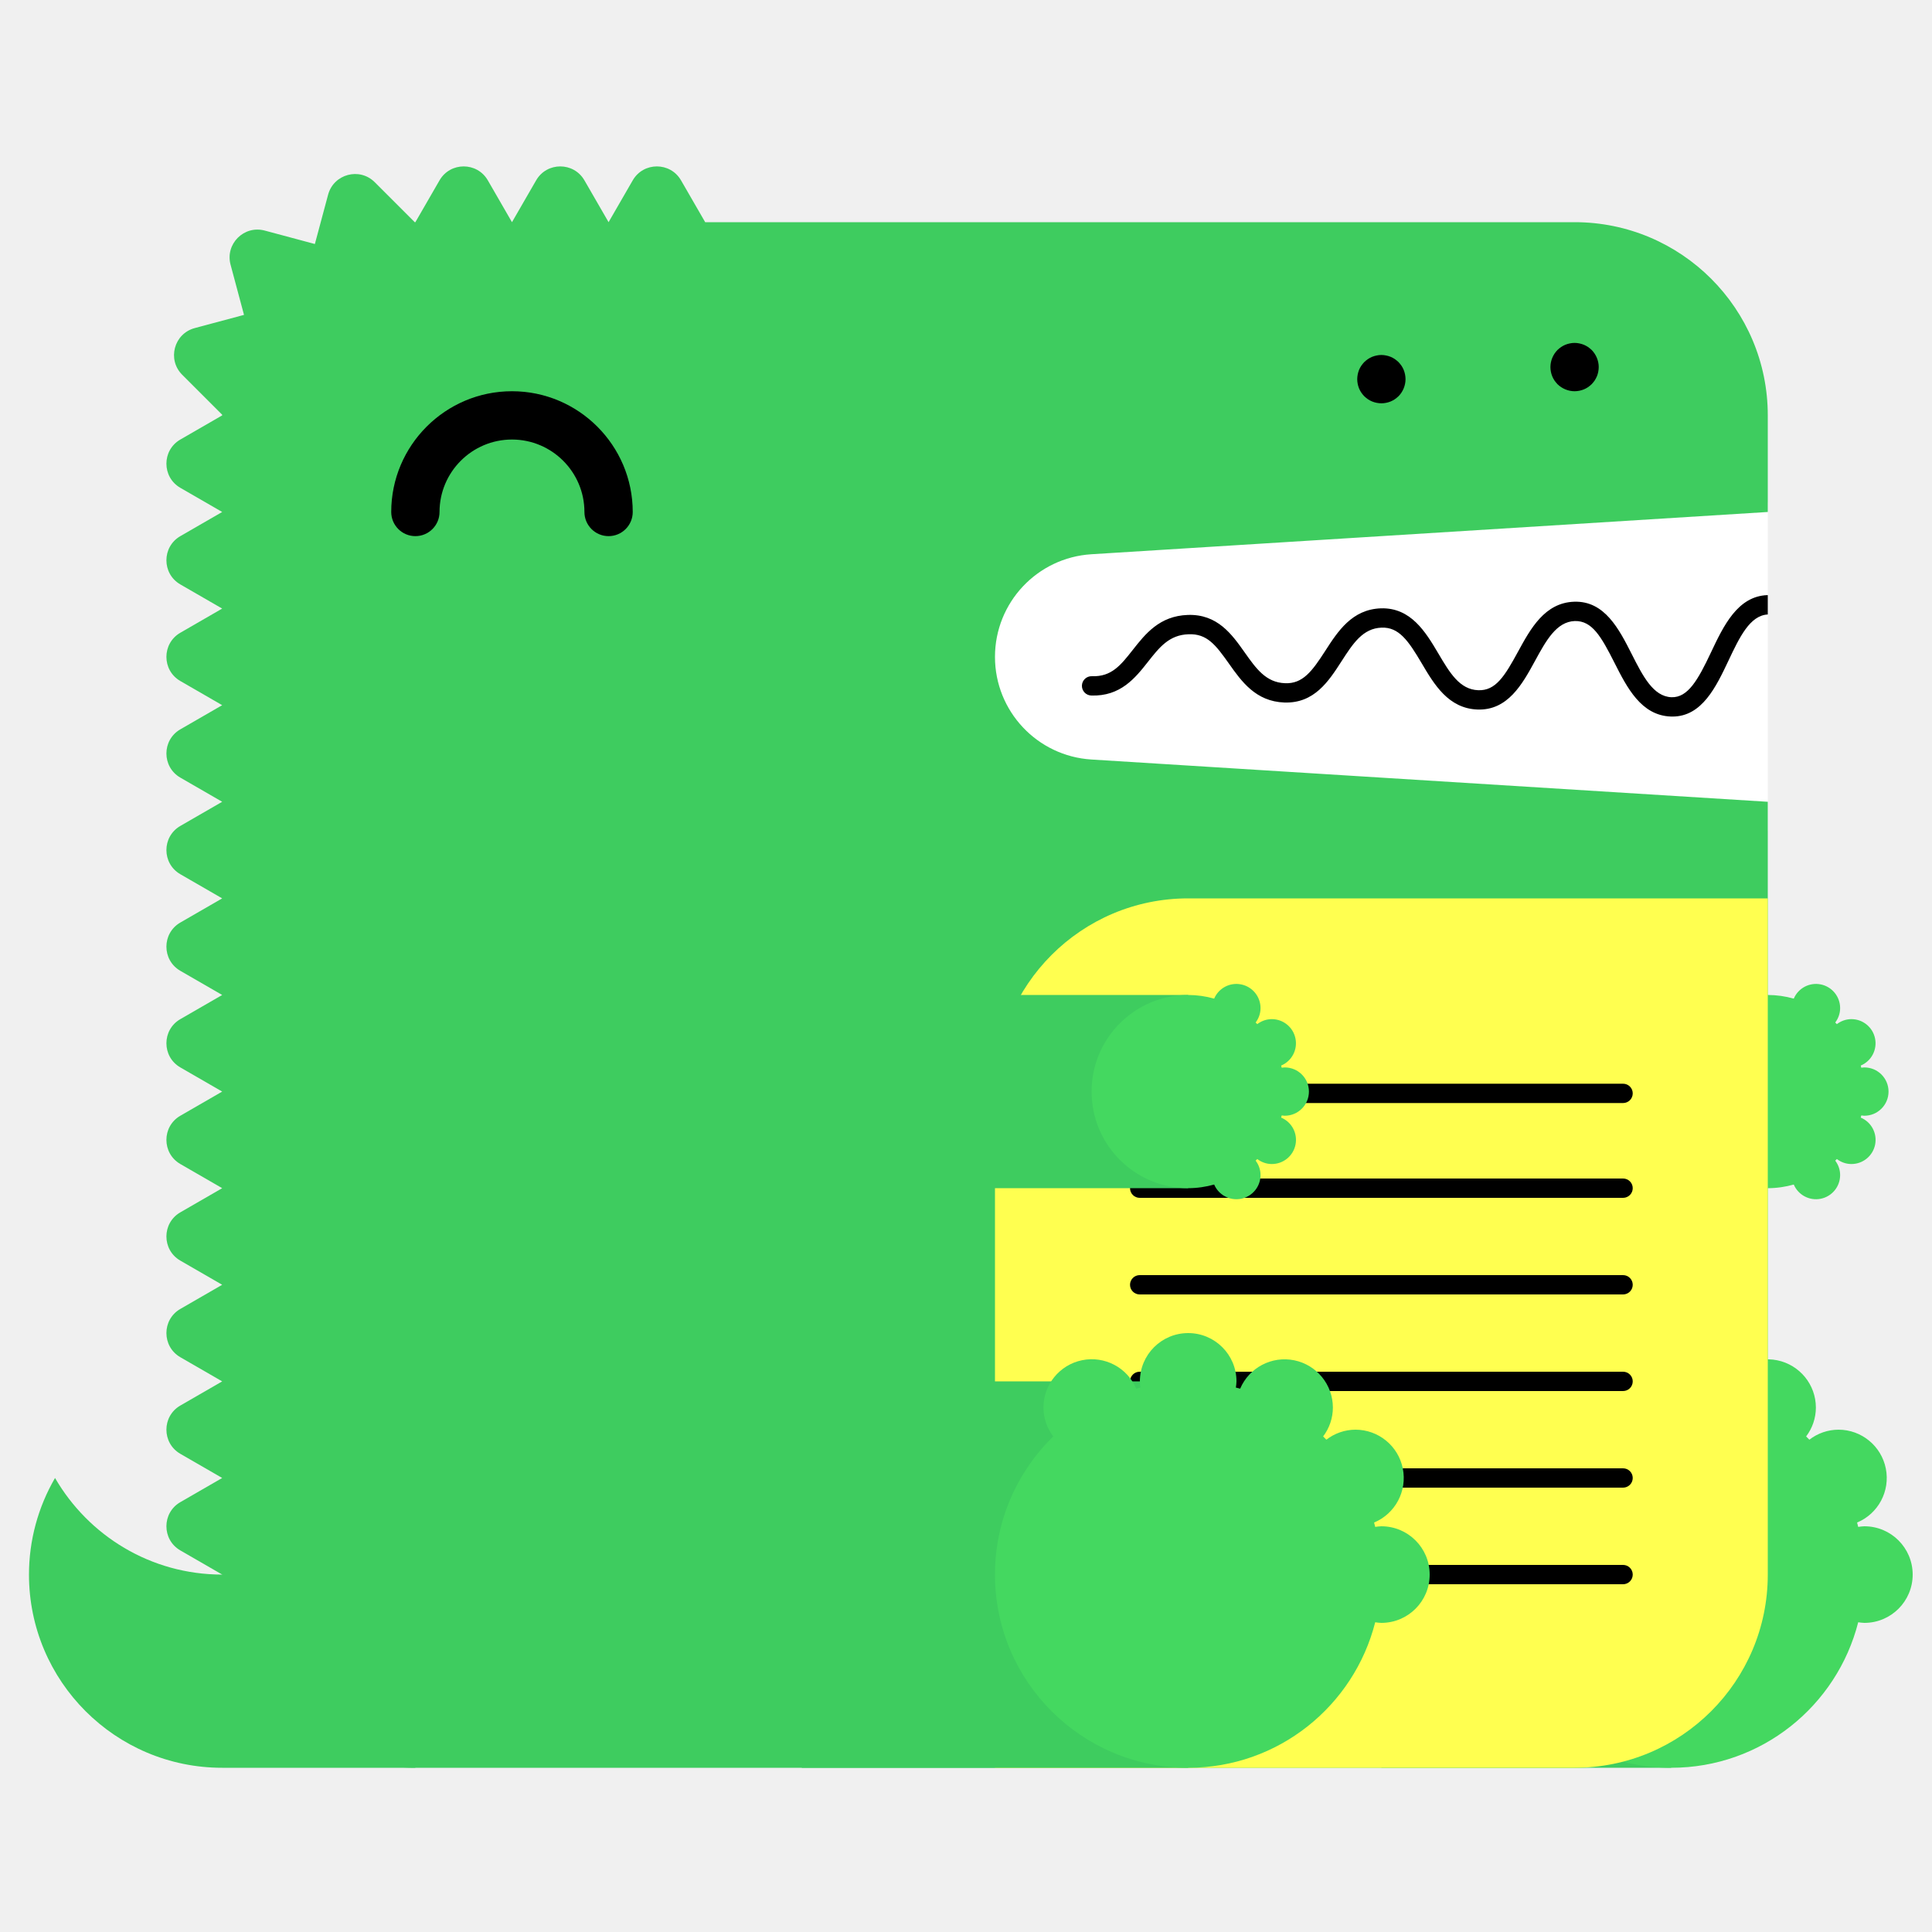
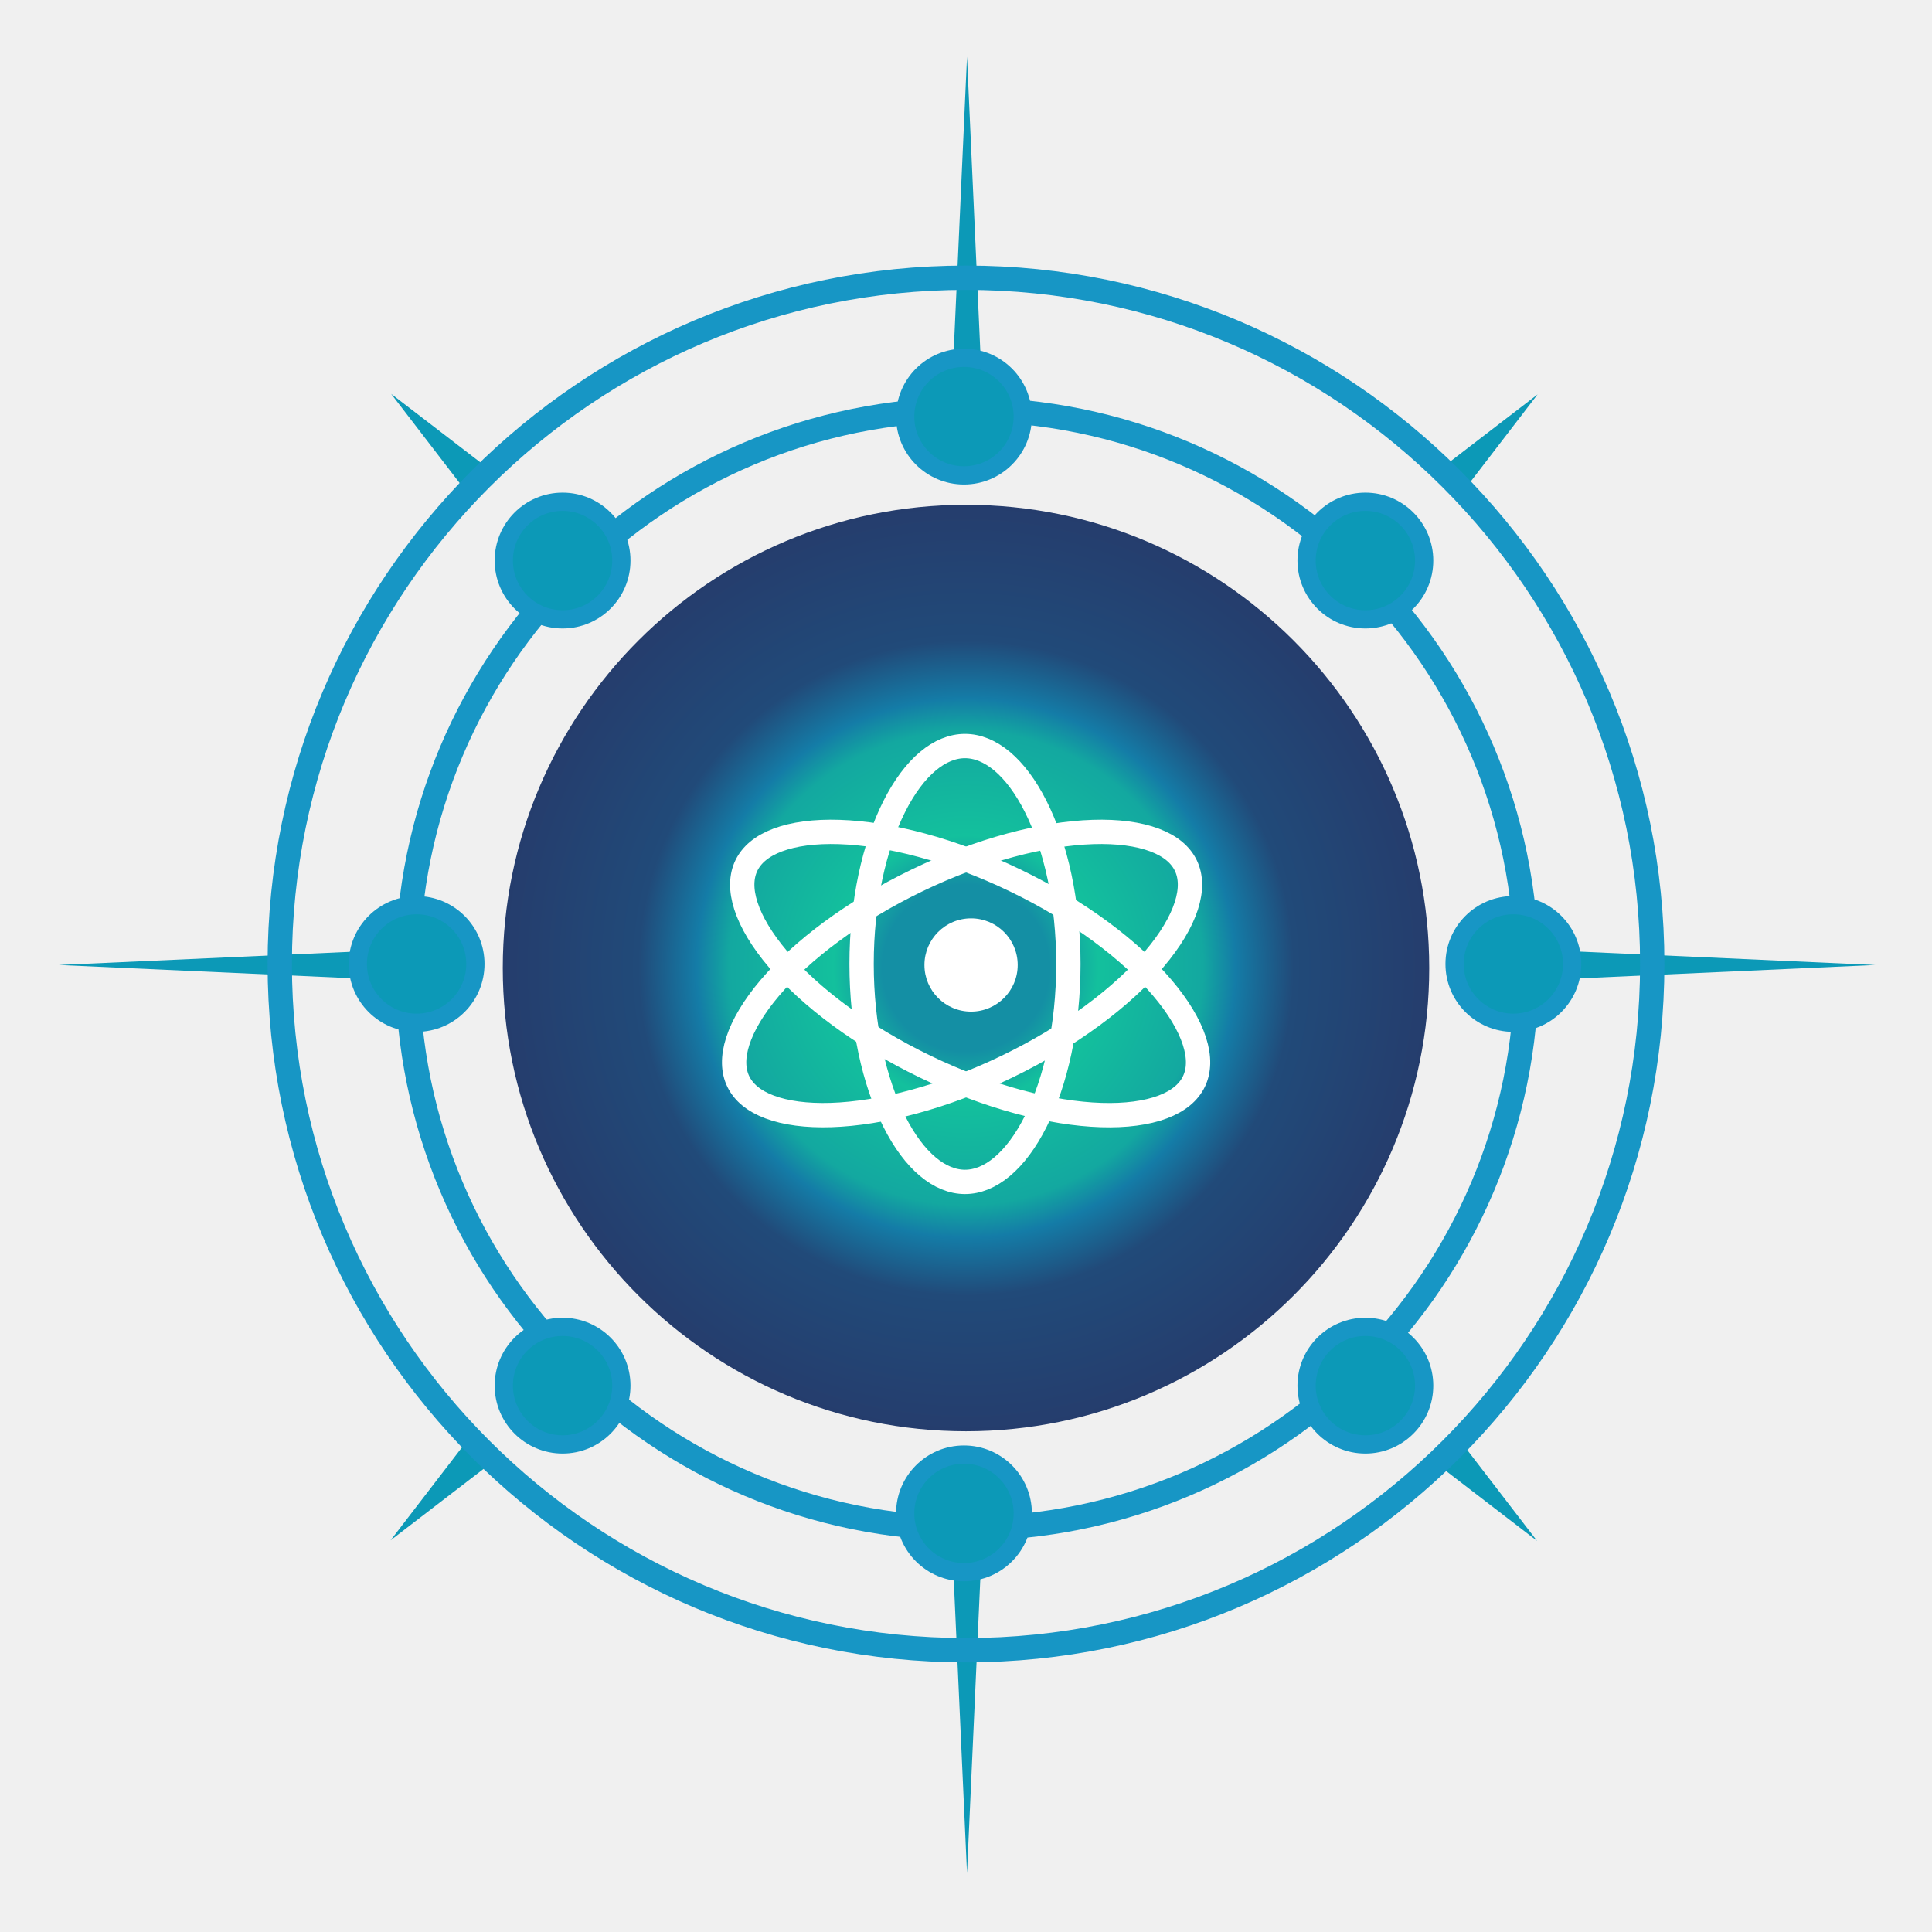
- <svg xmlns="http://www.w3.org/2000/svg" width="200" height="200" viewBox="0 0 200 200">
-   <g fill="none" fill-rule="evenodd">
-     <path fill="#FFF" d="M99 52h84v34H99z" />
-     <path d="M23 163c-7.398 0-13.843-4.027-17.303-10A19.886 19.886 0 0 0 3 163c0 11.046 8.954 20 20 20h20v-20H23z" fill="#3ECC5F" />
-     <path d="M112.98 57.376L183 53V43c0-11.046-8.954-20-20-20H73l-2.5-4.33c-1.112-1.925-3.889-1.925-5 0L63 23l-2.5-4.33c-1.111-1.925-3.889-1.925-5 0L53 23l-2.5-4.33c-1.111-1.925-3.889-1.925-5 0L43 23c-.022 0-.042.003-.065.003l-4.142-4.141c-1.57-1.571-4.252-.853-4.828 1.294l-1.369 5.104-5.192-1.392c-2.148-.575-4.111 1.389-3.535 3.536l1.39 5.193-5.102 1.367c-2.148.576-2.867 3.259-1.296 4.83l4.142 4.142c0 .021-.003.042-.003.064l-4.33 2.5c-1.925 1.111-1.925 3.889 0 5L23 53l-4.33 2.5c-1.925 1.111-1.925 3.889 0 5L23 63l-4.33 2.5c-1.925 1.111-1.925 3.889 0 5L23 73l-4.33 2.5c-1.925 1.111-1.925 3.889 0 5L23 83l-4.33 2.5c-1.925 1.111-1.925 3.889 0 5L23 93l-4.33 2.5c-1.925 1.111-1.925 3.889 0 5L23 103l-4.33 2.5c-1.925 1.111-1.925 3.889 0 5L23 113l-4.33 2.5c-1.925 1.111-1.925 3.889 0 5L23 123l-4.33 2.5c-1.925 1.111-1.925 3.889 0 5L23 133l-4.33 2.5c-1.925 1.111-1.925 3.889 0 5L23 143l-4.33 2.5c-1.925 1.111-1.925 3.889 0 5L23 153l-4.33 2.5c-1.925 1.111-1.925 3.889 0 5L23 163c0 11.046 8.954 20 20 20h120c11.046 0 20-8.954 20-20V83l-70.02-4.376A10.645 10.645 0 0 1 103 68c0-5.621 4.37-10.273 9.98-10.624" fill="#3ECC5F" />
-     <path fill="#3ECC5F" d="M143 183h30v-40h-30z" />
-     <path d="M193 158c-.219 0-.428.037-.639.064-.038-.15-.074-.301-.116-.451A5 5 0 0 0 190.32 148a4.96 4.96 0 0 0-3.016 1.036 26.531 26.531 0 0 0-.335-.336 4.955 4.955 0 0 0 1.011-2.987 5 5 0 0 0-9.599-1.959c-.148-.042-.297-.077-.445-.115.027-.211.064-.42.064-.639a5 5 0 0 0-5-5 5 5 0 0 0-5 5c0 .219.037.428.064.639-.148.038-.297.073-.445.115a4.998 4.998 0 0 0-9.599 1.959c0 1.125.384 2.151 1.011 2.987-3.717 3.632-6.031 8.693-6.031 14.3 0 11.046 8.954 20 20 20 9.339 0 17.16-6.41 19.361-15.064.211.027.42.064.639.064a5 5 0 0 0 5-5 5 5 0 0 0-5-5" fill="#44D860" />
-     <path fill="#3ECC5F" d="M153 123h30v-20h-30z" />
-     <path d="M193 115.5a2.5 2.5 0 1 0 0-5c-.109 0-.214.019-.319.032-.02-.075-.037-.15-.058-.225a2.501 2.501 0 0 0-.963-4.807c-.569 0-1.088.197-1.508.518a6.653 6.653 0 0 0-.168-.168c.314-.417.506-.931.506-1.494a2.5 2.5 0 0 0-4.8-.979A9.987 9.987 0 0 0 183 103c-5.522 0-10 4.478-10 10s4.478 10 10 10c.934 0 1.833-.138 2.69-.377a2.5 2.5 0 0 0 4.8-.979c0-.563-.192-1.077-.506-1.494.057-.055.113-.111.168-.168.42.321.939.518 1.508.518a2.5 2.5 0 0 0 .963-4.807c.021-.074.038-.15.058-.225.105.013.21.032.319.032" fill="#44D860" />
-     <path d="M63 55.5a2.5 2.5 0 0 1-2.5-2.5c0-4.136-3.364-7.5-7.5-7.5s-7.5 3.364-7.5 7.5a2.5 2.5 0 1 1-5 0c0-6.893 5.607-12.5 12.5-12.5S65.5 46.107 65.5 53a2.5 2.5 0 0 1-2.5 2.5" fill="#000" />
-     <path d="M103 183h60c11.046 0 20-8.954 20-20V93h-60c-11.046 0-20 8.954-20 20v70z" fill="#FFFF50" />
-     <path d="M168.02 124h-50.04a1 1 0 1 1 0-2h50.04a1 1 0 1 1 0 2m0 20h-50.04a1 1 0 1 1 0-2h50.04a1 1 0 1 1 0 2m0 20h-50.04a1 1 0 1 1 0-2h50.04a1 1 0 1 1 0 2m0-49.814h-50.04a1 1 0 1 1 0-2h50.04a1 1 0 1 1 0 2m0 19.814h-50.04a1 1 0 1 1 0-2h50.04a1 1 0 1 1 0 2m0 20h-50.04a1 1 0 1 1 0-2h50.04a1 1 0 1 1 0 2M183 61.611c-.012 0-.022-.006-.034-.005-3.09.105-4.552 3.196-5.842 5.923-1.346 2.85-2.387 4.703-4.093 4.647-1.889-.068-2.969-2.202-4.113-4.46-1.314-2.594-2.814-5.536-5.963-5.426-3.046.104-4.513 2.794-5.807 5.167-1.377 2.528-2.314 4.065-4.121 3.994-1.927-.07-2.951-1.805-4.136-3.813-1.321-2.236-2.848-4.75-5.936-4.664-2.994.103-4.465 2.385-5.763 4.4-1.373 2.13-2.335 3.428-4.165 3.351-1.973-.07-2.992-1.51-4.171-3.177-1.324-1.873-2.816-3.993-5.895-3.89-2.928.1-4.399 1.97-5.696 3.618-1.232 1.564-2.194 2.802-4.229 2.724a1 1 0 0 0-.072 2c3.017.101 4.545-1.8 5.872-3.487 1.177-1.496 2.193-2.787 4.193-2.855 1.926-.082 2.829 1.115 4.195 3.045 1.297 1.834 2.769 3.914 5.731 4.021 3.103.104 4.596-2.215 5.918-4.267 1.182-1.834 2.202-3.417 4.15-3.484 1.793-.067 2.769 1.35 4.145 3.681 1.297 2.197 2.766 4.686 5.787 4.796 3.125.108 4.634-2.62 5.949-5.035 1.139-2.088 2.214-4.06 4.119-4.126 1.793-.042 2.728 1.595 4.111 4.33 1.292 2.553 2.757 5.445 5.825 5.556l.169.003c3.064 0 4.518-3.075 5.805-5.794 1.139-2.41 2.217-4.68 4.067-4.773v-2z" fill="#000" />
-     <path fill="#3ECC5F" d="M83 183h40v-40H83z" />
-     <path d="M143 158c-.219 0-.428.037-.639.064-.038-.15-.074-.301-.116-.451A5 5 0 0 0 140.32 148a4.96 4.96 0 0 0-3.016 1.036 26.531 26.531 0 0 0-.335-.336 4.955 4.955 0 0 0 1.011-2.987 5 5 0 0 0-9.599-1.959c-.148-.042-.297-.077-.445-.115.027-.211.064-.42.064-.639a5 5 0 0 0-5-5 5 5 0 0 0-5 5c0 .219.037.428.064.639-.148.038-.297.073-.445.115a4.998 4.998 0 0 0-9.599 1.959c0 1.125.384 2.151 1.011 2.987-3.717 3.632-6.031 8.693-6.031 14.3 0 11.046 8.954 20 20 20 9.339 0 17.16-6.41 19.361-15.064.211.027.42.064.639.064a5 5 0 0 0 5-5 5 5 0 0 0-5-5" fill="#44D860" />
-     <path fill="#3ECC5F" d="M83 123h40v-20H83z" />
-     <path d="M133 115.5a2.5 2.5 0 1 0 0-5c-.109 0-.214.019-.319.032-.02-.075-.037-.15-.058-.225a2.501 2.501 0 0 0-.963-4.807c-.569 0-1.088.197-1.508.518a6.653 6.653 0 0 0-.168-.168c.314-.417.506-.931.506-1.494a2.5 2.5 0 0 0-4.8-.979A9.987 9.987 0 0 0 123 103c-5.522 0-10 4.478-10 10s4.478 10 10 10c.934 0 1.833-.138 2.69-.377a2.5 2.5 0 0 0 4.8-.979c0-.563-.192-1.077-.506-1.494.057-.055.113-.111.168-.168.42.321.939.518 1.508.518a2.5 2.5 0 0 0 .963-4.807c.021-.074.038-.15.058-.225.105.013.21.032.319.032" fill="#44D860" />
-     <path d="M143 41.75c-.16 0-.33-.02-.49-.05a2.52 2.52 0 0 1-.47-.14c-.15-.06-.29-.14-.431-.23-.13-.09-.259-.2-.38-.31-.109-.12-.219-.24-.309-.38s-.17-.28-.231-.43a2.619 2.619 0 0 1-.189-.96c0-.16.02-.33.05-.49.03-.16.08-.31.139-.47.061-.15.141-.29.231-.43.09-.13.2-.26.309-.38.121-.11.25-.22.38-.31.141-.09.281-.17.431-.23.149-.06.31-.11.47-.14.32-.07.65-.07.98 0 .159.03.32.08.47.14.149.06.29.14.43.23.13.09.259.2.38.31.11.12.22.25.31.38.09.14.17.28.23.43.06.16.11.31.14.47.029.16.05.33.05.49 0 .66-.271 1.31-.73 1.77-.121.11-.25.22-.38.31-.14.09-.281.17-.43.23a2.565 2.565 0 0 1-.96.19m20-1.25c-.66 0-1.3-.27-1.771-.73a3.802 3.802 0 0 1-.309-.38c-.09-.14-.17-.28-.231-.43a2.619 2.619 0 0 1-.189-.96c0-.66.27-1.3.729-1.77.121-.11.25-.22.38-.31.141-.09.281-.17.431-.23.149-.06.31-.11.47-.14.32-.07.66-.07.98 0 .159.03.32.08.47.14.149.06.29.14.43.23.13.09.259.2.38.31.459.47.73 1.11.73 1.77 0 .16-.021.33-.05.49-.03.16-.08.32-.14.47-.07.15-.14.29-.23.43-.09.13-.2.26-.31.38-.121.11-.25.22-.38.31-.14.09-.281.17-.43.23a2.565 2.565 0 0 1-.96.19" fill="#000" />
-   </g>
+ <svg xmlns="http://www.w3.org/2000/svg" width="953" height="953" viewBox="0 0 953 953" fill="none">
+   <path d="M477 28L485 205H469L477 28Z" fill="#0C99B7" />
+   <path d="M477 924L469 747L485 747L477 924Z" fill="#0C99B7" />
+   <path d="M925 476L748 484L748 468L925 476Z" fill="#0C99B7" />
+   <path d="M29 476L206 468L206 484L29 476Z" fill="#0C99B7" />
+   <path d="M758.457 194.544L720.973 243.342L709.659 232.028L758.457 194.544Z" fill="#0C99B7" />
+   <path d="M192.657 759.798L230.141 711L241.454 722.314L192.657 759.798Z" fill="#0C99B7" />
+   <path d="M192.929 194.271L241.727 231.755L230.413 243.069L192.929 194.271Z" fill="#0C99B7" />
+   <path d="M758.184 760.071L709.386 722.586L720.7 711.273L758.184 760.071Z" fill="#0C99B7" />
+   <circle cx="477" cy="478" r="276" stroke="#1796C5" stroke-width="12" />
+   <circle cx="476.5" cy="475.5" r="338.5" stroke="#1796C5" stroke-width="12" />
+   <circle cx="475.5" cy="205.5" r="29" fill="#0C99B7" stroke="#1796C5" stroke-width="9" />
+   <circle cx="475.5" cy="746.5" r="29" fill="#0C99B7" stroke="#1796C5" stroke-width="9" />
+   <circle cx="746.5" cy="475.5" r="29" fill="#0C99B7" stroke="#1796C5" stroke-width="9" />
+   <circle cx="673.5" cy="276.5" r="29" fill="#0C99B7" stroke="#1796C5" stroke-width="9" />
+   <circle cx="277.5" cy="276.5" r="29" fill="#0C99B7" stroke="#1796C5" stroke-width="9" />
+   <circle cx="673.5" cy="683.5" r="29" fill="#0C99B7" stroke="#1796C5" stroke-width="9" />
+   <circle cx="277.5" cy="683.5" r="29" fill="#0C99B7" stroke="#1796C5" stroke-width="9" />
+   <circle cx="205.5" cy="475.5" r="29" fill="#0C99B7" stroke="#1796C5" stroke-width="9" />
+   <circle cx="476.5" cy="477.5" r="228.5" fill="url(#paint0_angular_7_62)" />
+   <circle cx="479" cy="476" r="23" fill="white" />
+   <path d="M527 475.5C527 506.109 520.757 533.523 510.943 553.064C500.954 572.956 488.257 583 476 583C463.743 583 451.046 572.956 441.057 553.064C431.243 533.523 425 506.109 425 475.5C425 444.891 431.243 417.477 441.057 397.936C451.046 378.044 463.743 368 476 368C488.257 368 500.954 378.044 510.943 397.936C520.757 417.477 527 444.891 527 475.5Z" stroke="white" stroke-width="12" />
+   <path d="M496.716 526.135C465.317 541.286 434.422 549.223 410.004 550.01C397.787 550.403 387.481 548.998 379.621 546.045C371.801 543.106 366.744 538.787 364.174 533.462C361.605 528.136 361.371 521.49 363.937 513.54C366.517 505.549 371.83 496.607 379.741 487.289C395.552 468.665 420.991 449.42 452.39 434.27C483.788 419.12 514.683 411.183 539.101 410.396C551.318 410.002 561.624 411.408 569.484 414.361C577.304 417.299 582.362 421.619 584.931 426.944C587.501 432.269 587.735 438.916 585.168 446.866C582.589 454.856 577.276 463.798 569.364 473.116C553.553 491.741 528.114 510.985 496.716 526.135Z" stroke="white" stroke-width="12" />
+   <path d="M456.386 526.141C424.988 510.988 399.551 491.741 383.741 473.116C375.831 463.797 370.518 454.855 367.939 446.864C365.373 438.914 365.608 432.267 368.178 426.942C370.748 421.617 375.805 417.298 383.626 414.361C391.486 411.408 401.792 410.003 414.009 410.398C438.427 411.187 469.321 419.126 500.719 434.279C532.116 449.432 557.554 468.678 573.363 487.304C581.274 496.623 586.586 505.565 589.165 513.555C591.731 521.506 591.496 528.152 588.926 533.477C586.356 538.803 581.299 543.121 573.478 546.059C565.618 549.012 555.312 550.417 543.095 550.022C518.677 549.233 487.783 541.293 456.386 526.141Z" stroke="white" stroke-width="12" />
+   <defs>
+     <radialGradient id="paint0_angular_7_62" cx="0" cy="0" r="1" gradientUnits="userSpaceOnUse" gradientTransform="translate(476.5 477.5) rotate(90) scale(228.5)">
+       <stop offset="0.18" stop-color="#148FA4" />
+       <stop offset="0.285" stop-color="#13C09D" />
+       <stop offset="0.51" stop-color="#13A8A0" />
+       <stop offset="0.58" stop-color="#147CA7" />
+       <stop offset="0.705" stop-color="#214A79" />
+       <stop offset="1" stop-color="#253D6D" />
+     </radialGradient>
+   </defs>
</svg>
